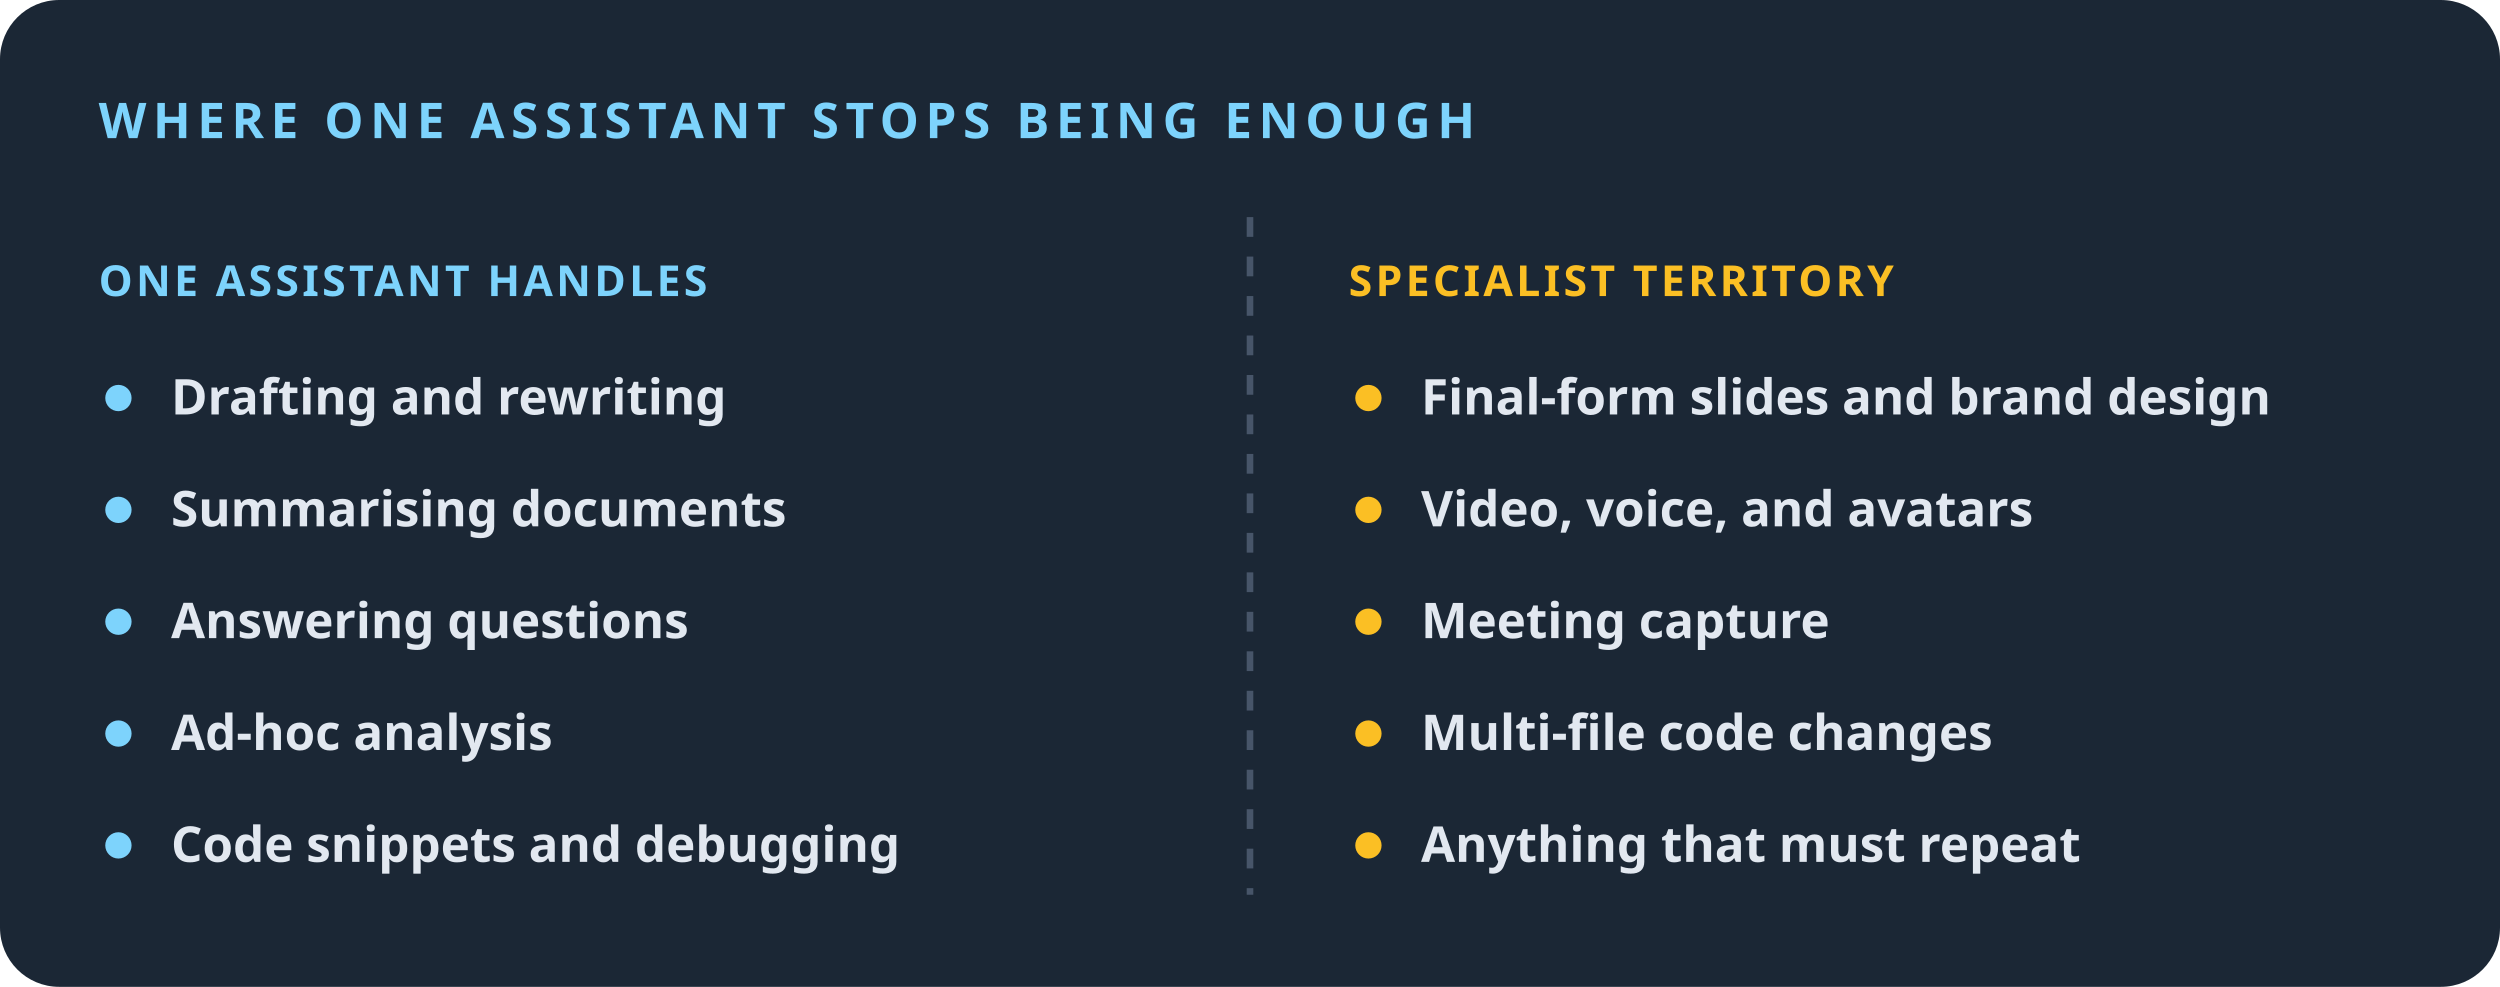
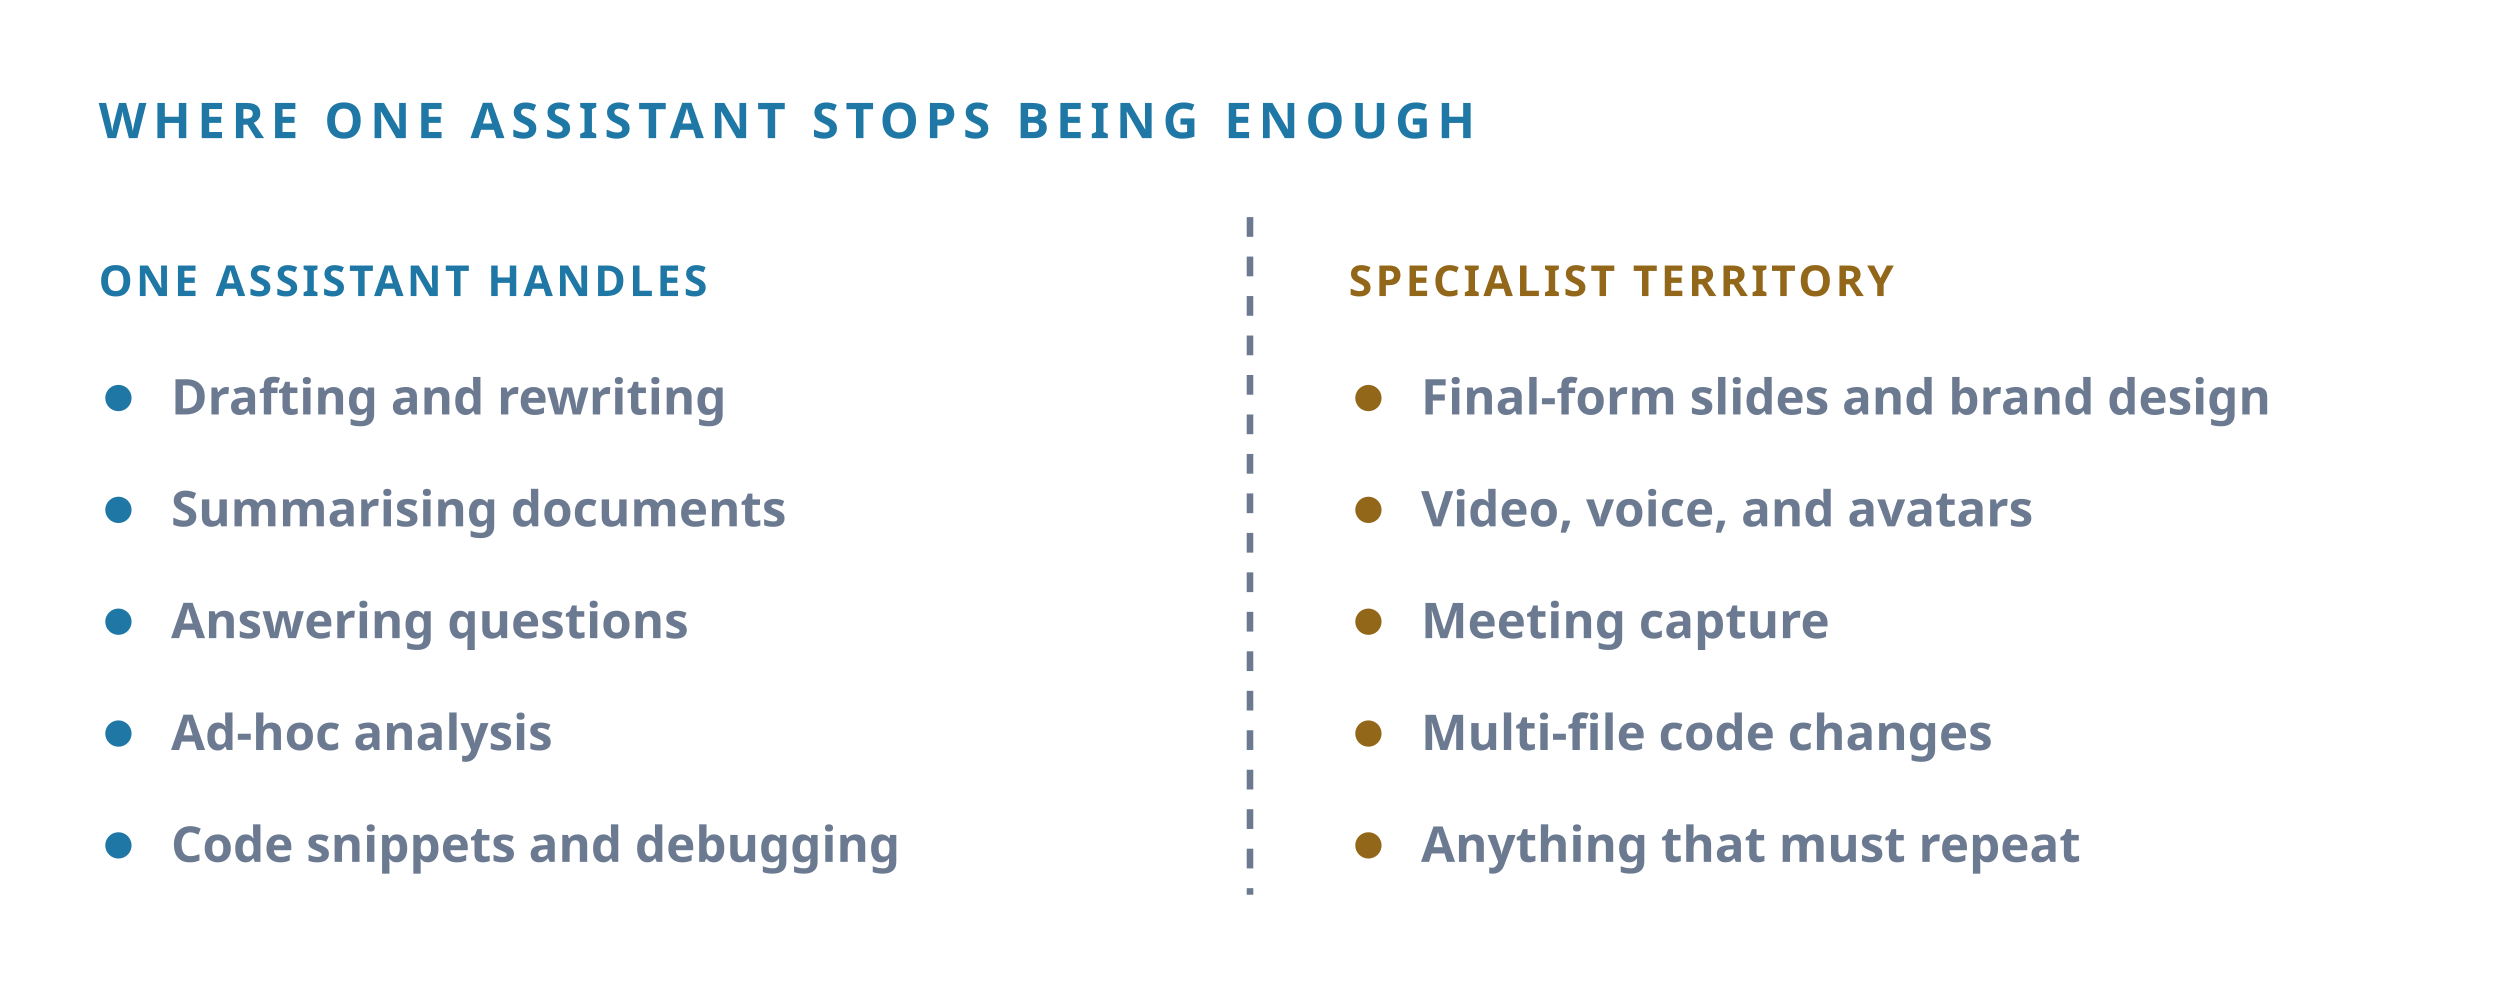
- <svg xmlns="http://www.w3.org/2000/svg" width="760" height="300" viewBox="0 0 760 300" role="img" aria-labelledby="d-which-ai-tool-for-which-job-diagram2">
-   <rect width="760" height="300" rx="18" fill="#1b2735" />
-   <text x="30" y="42" fill="#7dd3fc" font-family="'Segoe UI',sans-serif" font-size="15" font-weight="800" letter-spacing="2">WHERE ONE ASSISTANT STOPS BEING ENOUGH</text>
-   <line x1="380" y1="66" x2="380" y2="272" stroke="#475569" stroke-width="2" stroke-dasharray="6 6" />
-   <g font-family="'Segoe UI',sans-serif" font-size="15" font-weight="600">
-     <text x="30" y="90" fill="#7dd3fc" font-size="13" font-weight="800" letter-spacing="1">ONE ASSISTANT HANDLES</text>
-     <g fill="#e2e8f0">
+ <svg xmlns="http://www.w3.org/2000/svg" width="760" height="300" viewBox="0 0 760 300" role="img" aria-labelledby="d-which-ai-tool-for-which-job-diagram2" font-family="system-ui, sans-serif">
+   <text x="30" y="42" fill="#1e77a4" font-size="15" font-weight="800" letter-spacing="2">WHERE ONE ASSISTANT STOPS BEING ENOUGH</text>
+   <line x1="380" y1="66" x2="380" y2="272" stroke="#6b7a90" stroke-width="2" stroke-dasharray="6 6" />
+   <g font-size="15" font-weight="600">
+     <text x="30" y="90" fill="#1e77a4" font-size="13" font-weight="800" letter-spacing="1">ONE ASSISTANT HANDLES</text>
+     <g fill="#6b7a90">
      <text x="52" y="126">Drafting and rewriting</text>
      <text x="52" y="160">Summarising documents</text>
      <text x="52" y="194">Answering questions</text>
      <text x="52" y="228">Ad-hoc analysis</text>
      <text x="52" y="262">Code snippets and debugging</text>
    </g>
-     <g fill="#7dd3fc">
+     <g fill="#1e77a4">
      <circle cx="36" cy="121" r="4" />
      <circle cx="36" cy="155" r="4" />
      <circle cx="36" cy="189" r="4" />
      <circle cx="36" cy="223" r="4" />
      <circle cx="36" cy="257" r="4" />
    </g>
-     <text x="410" y="90" fill="#fbbf24" font-size="13" font-weight="800" letter-spacing="1">SPECIALIST TERRITORY</text>
-     <g fill="#e2e8f0">
+     <text x="410" y="90" fill="#93671a" font-size="13" font-weight="800" letter-spacing="1">SPECIALIST TERRITORY</text>
+     <g fill="#6b7a90">
      <text x="432" y="126">Final-form slides and brand design</text>
      <text x="432" y="160">Video, voice, and avatars</text>
      <text x="432" y="194">Meeting capture</text>
      <text x="432" y="228">Multi-file code changes</text>
      <text x="432" y="262">Anything that must repeat</text>
    </g>
-     <g fill="#fbbf24">
+     <g fill="#93671a">
      <circle cx="416" cy="121" r="4" />
      <circle cx="416" cy="155" r="4" />
      <circle cx="416" cy="189" r="4" />
      <circle cx="416" cy="223" r="4" />
      <circle cx="416" cy="257" r="4" />
    </g>
  </g>
</svg>
